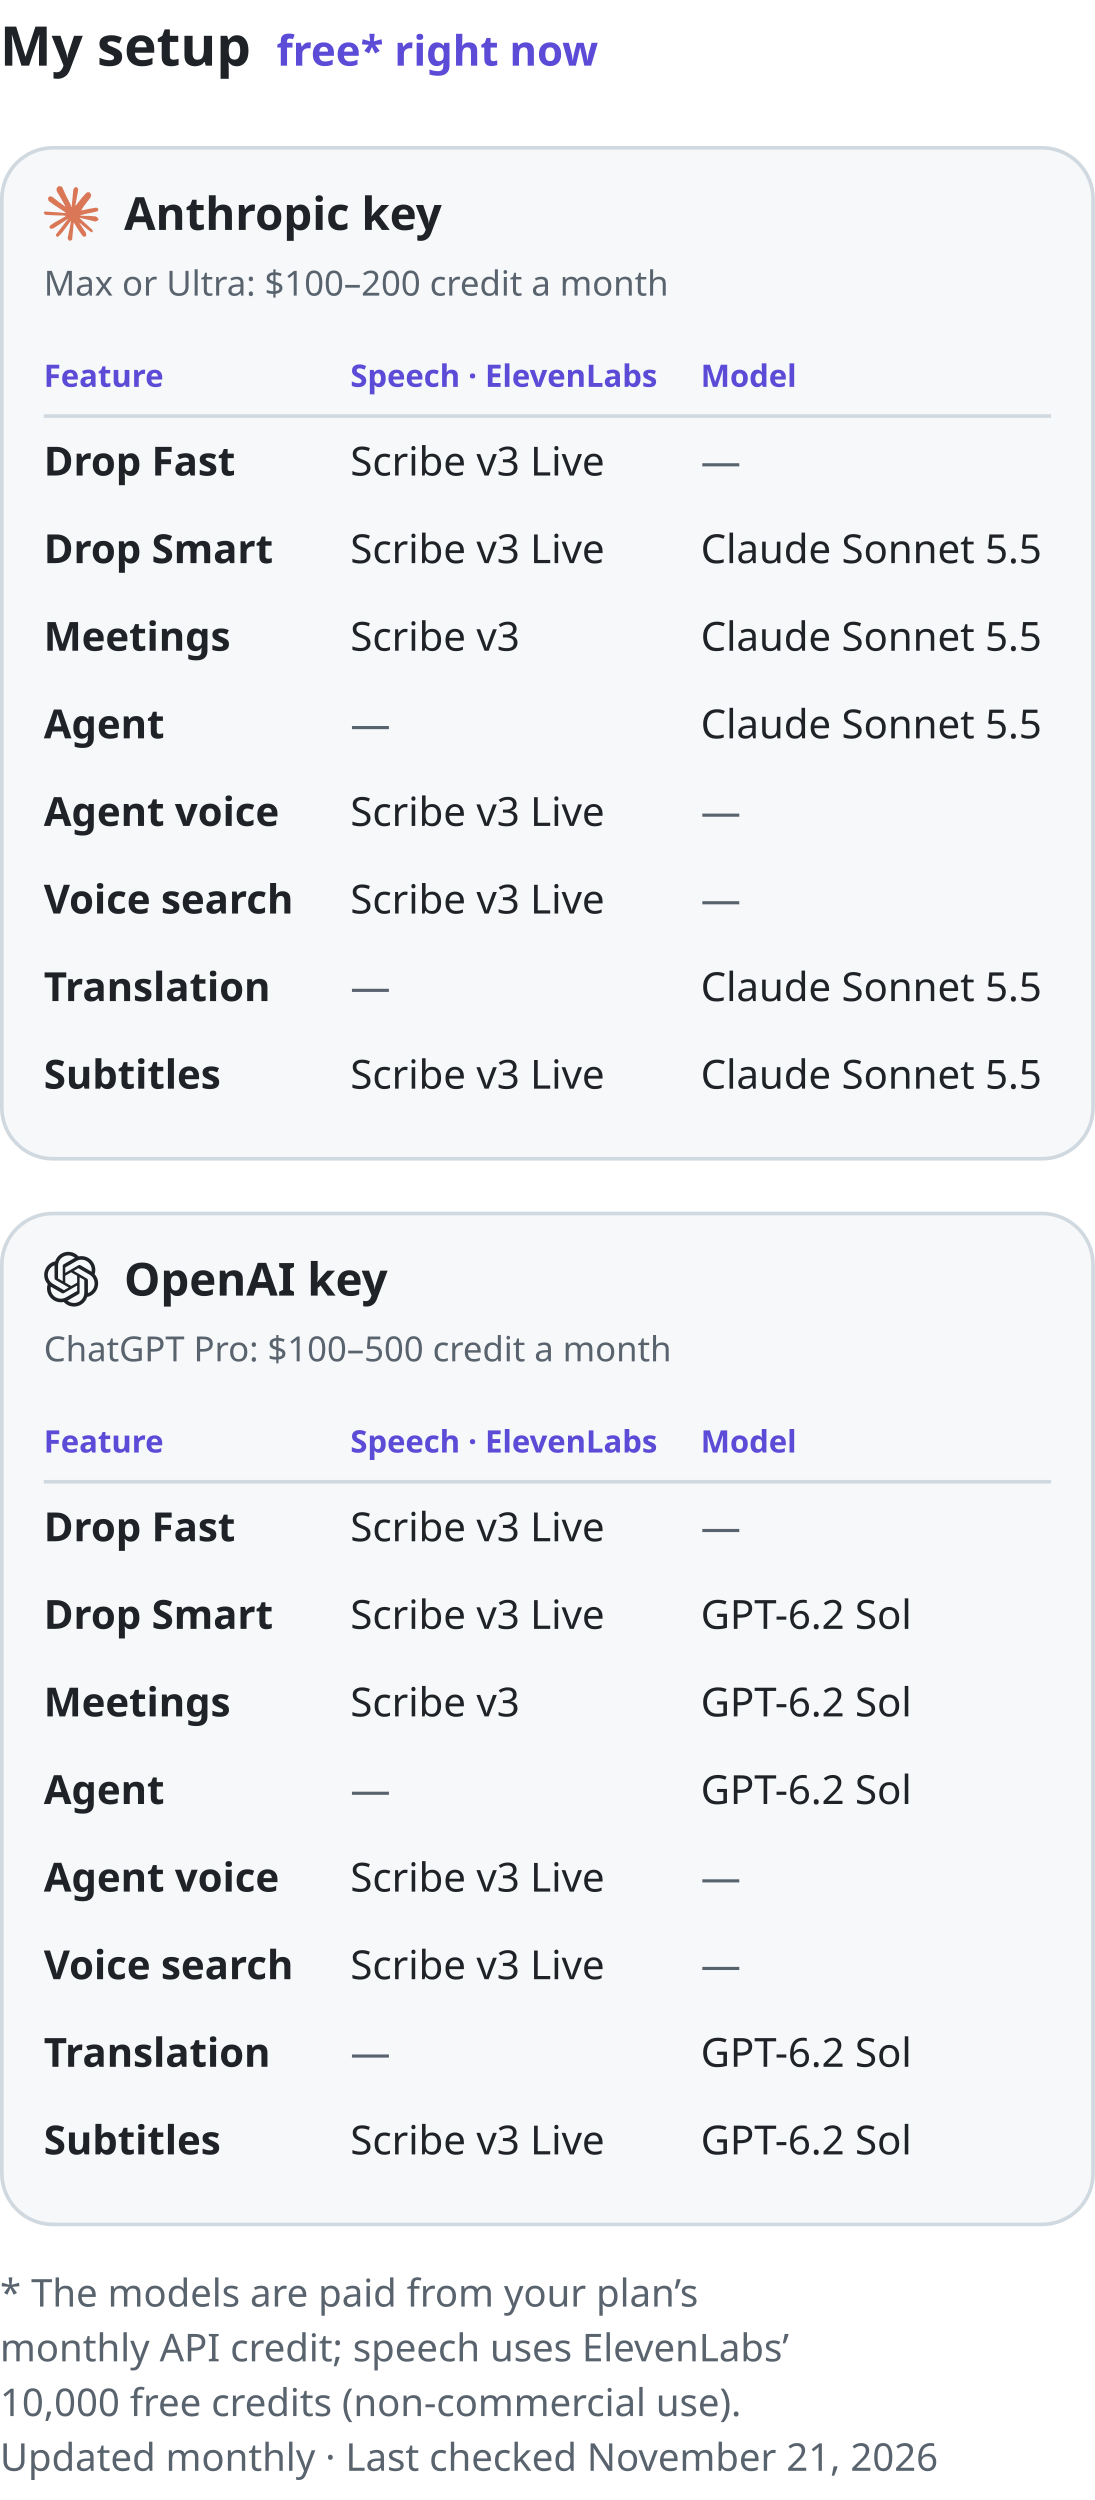
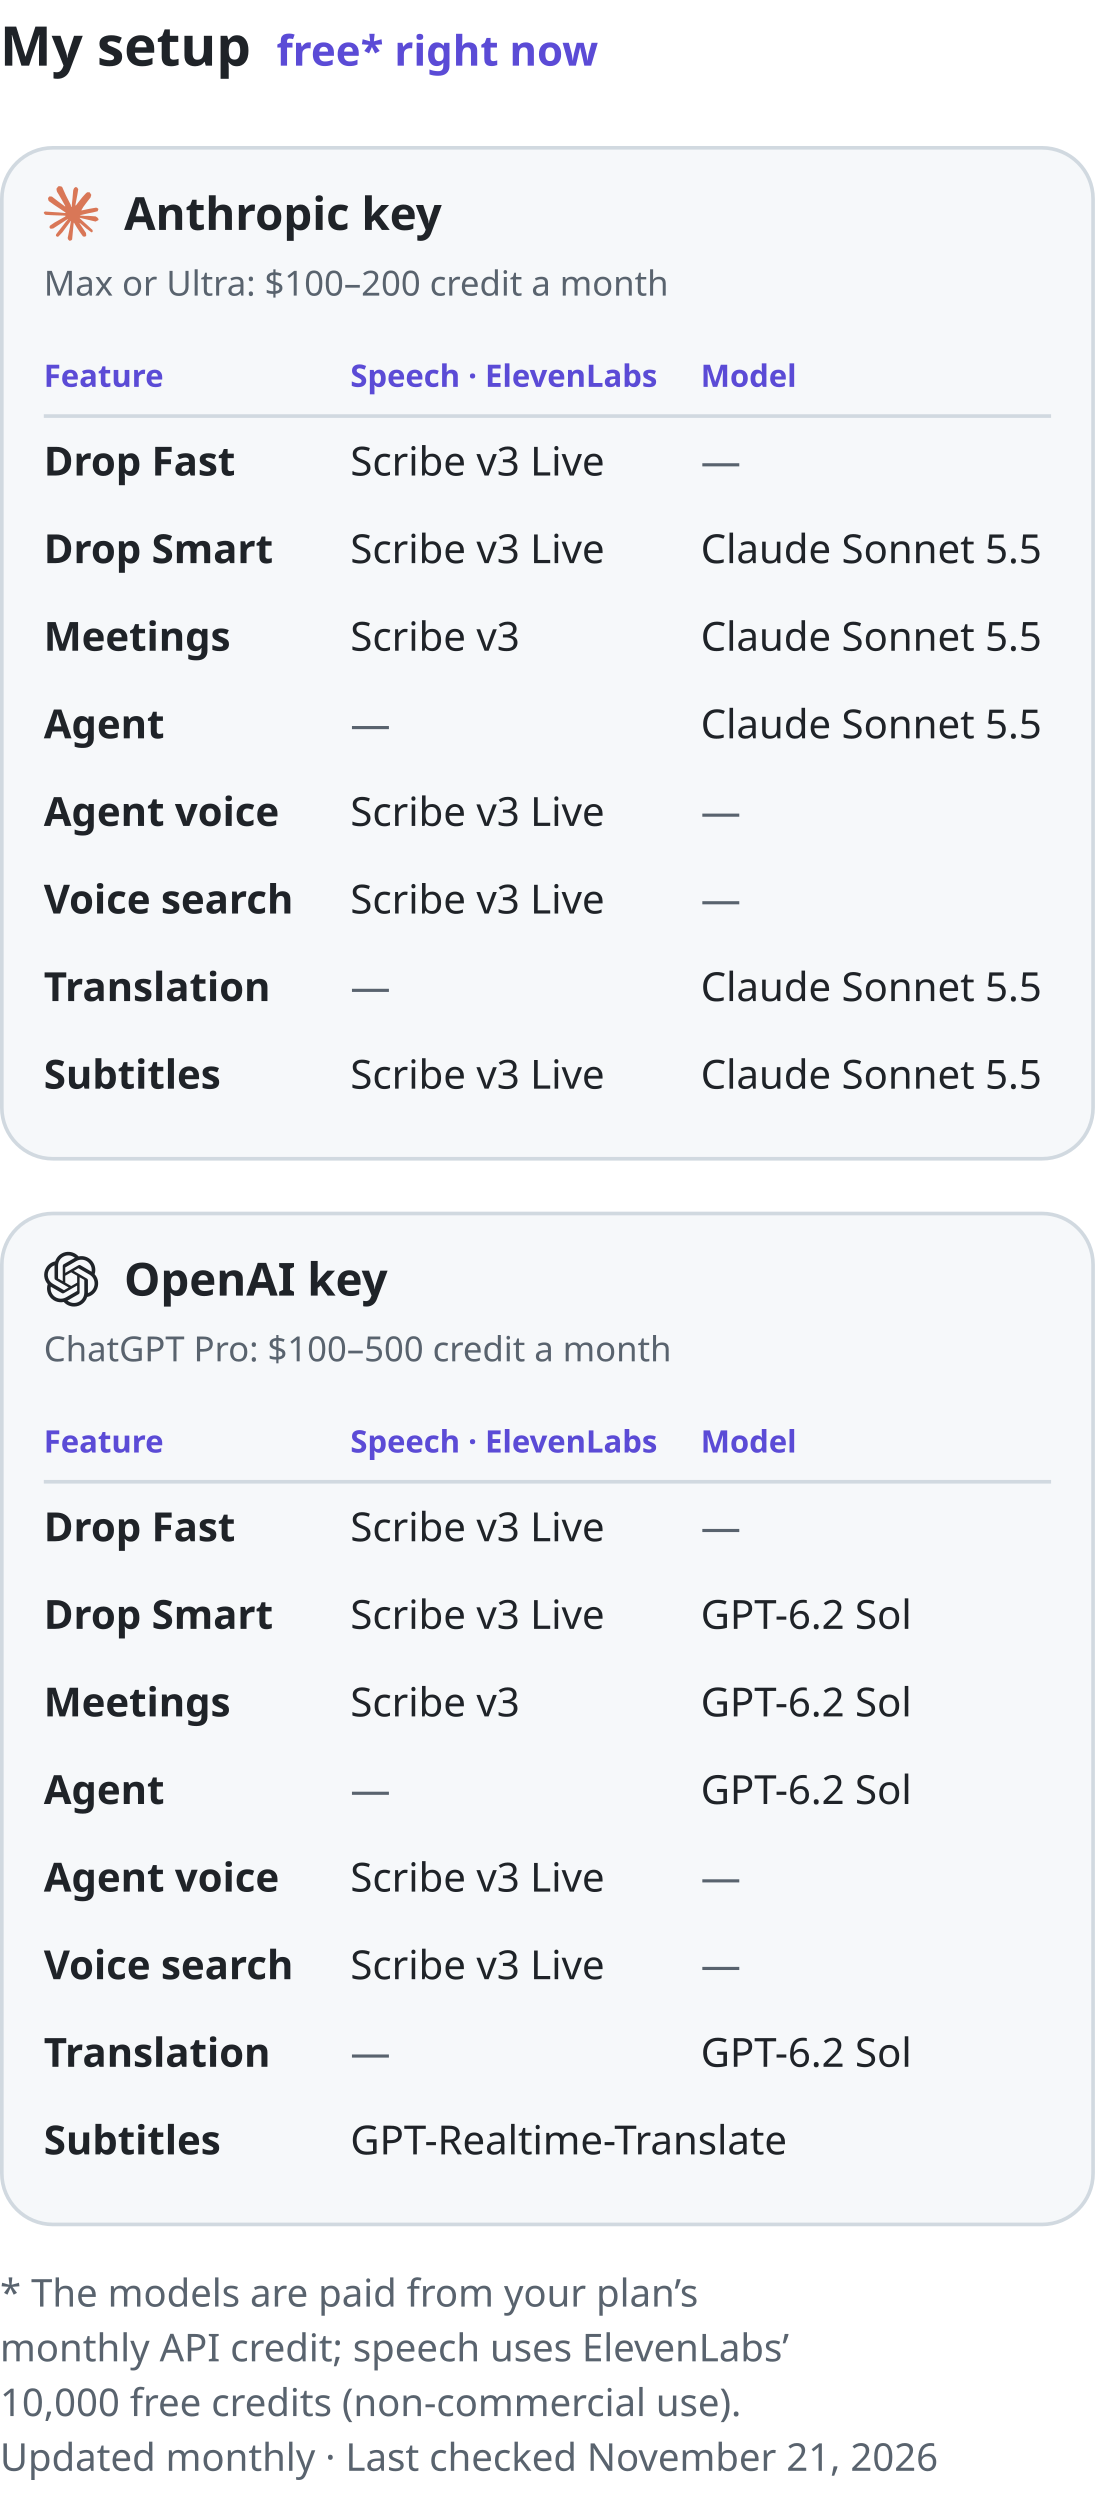
<svg xmlns="http://www.w3.org/2000/svg" width="300" height="685" viewBox="0 0 300 685">
  <text x="0" y="18" font-family="-apple-system, BlinkMacSystemFont, 'Segoe UI', 'Noto Sans', Helvetica, Arial, sans-serif" font-size="15" font-weight="700" fill="#1f2328">My setup<tspan dx="7" font-size="11.5" font-weight="600" fill="#5b4bd6">free* right now</tspan>
  </text>
  <rect x="0.5" y="40.5" width="299.0" height="277" rx="14" fill="#f6f8fa" stroke="#d1d9e0" />
  <svg x="12" y="51" width="15" height="15" fill="#d97757" role="img" viewBox="0 0 24 24">
    <path d="m4.714 15.956 4.717-2.647.079-.231-.079-.128h-.231l-.789-.049-2.696-.073-2.337-.097-2.265-.121-.571-.121-.534-.704.055-.352.48-.322.686.061 1.518.103 2.277.158 1.651.097 2.447.255h.389l.055-.158-.134-.097-.103-.097L6.973 9.836l-2.55-1.688-1.336-.971-.723-.492-.364-.461-.158-1.008.656-.723.88.061.225.061.892.686 1.906 1.475 2.489 1.834.364.303.146-.103.018-.073-.164-.273-1.354-2.447-1.445-2.489-.643-1.032-.17-.619c-.061-.255-.103-.467-.103-.729L6.287.134 6.7 0l.996.134.419.364.619 1.415 1.002 2.228 1.554 3.03.455.898.243.832.091.255h.158v-.146l.128-1.706.237-2.095.231-2.696.079-.759.376-.911.747-.492.583.279.48.686-.067.443-.285 1.852-.559 2.902-.364 1.943h.212l.243-.243.984-1.305 1.651-2.064.729-.82.85-.905.546-.431h1.032l.759 1.129-.34 1.166-1.062 1.348-.88 1.141-1.263 1.7-.789 1.36.073.109.188-.018 2.853-.607 1.542-.279 1.84-.316.832.389.091.395-.328.807-1.967.486-2.307.461-3.436.814-.043.03.049.061 1.548.146.662.036h1.621l3.018.225.789.522.474.638-.079.486-1.214.619-1.639-.389-3.825-.911-1.311-.328h-.182v.109l1.093 1.069 2.003 1.809 2.507 2.331.128.577-.322.455-.34-.049-2.204-1.657-.85-.747-1.925-1.621h-.128v.17l.443.65 2.344 3.521.121 1.081-.17.352-.607.212-.668-.121-1.372-1.925L14.38 17.959l-1.141-1.943-.14.079-.674 7.255-.316.37-.729.279-.607-.461-.322-.747.322-1.475.389-1.925.316-1.53.285-1.9.17-.631-.012-.043-.14.018-1.433 1.967-2.18 2.945-1.724 1.846-.413.164-.716-.37.067-.662.401-.589 2.386-3.036 1.439-1.882.929-1.087-.006-.158h-.055l-6.338 4.116-1.129.146-.486-.455.061-.747.231-.243 1.906-1.311Z" />
  </svg>
  <text x="34.0" y="63" font-family="-apple-system, BlinkMacSystemFont, 'Segoe UI', 'Noto Sans', Helvetica, Arial, sans-serif" font-size="12.5" font-weight="600" fill="#1f2328">Anthropic key</text>
  <text x="12.0" y="81" font-family="-apple-system, BlinkMacSystemFont, 'Segoe UI', 'Noto Sans', Helvetica, Arial, sans-serif" font-size="9.5" fill="#59636e">Max or Ultra: $100–200 credit a month</text>
  <text x="12.0" y="106" font-family="-apple-system, BlinkMacSystemFont, 'Segoe UI', 'Noto Sans', Helvetica, Arial, sans-serif" font-size="8.5" font-weight="600" fill="#5b4bd6">Feature</text>
  <text x="96.0" y="106" font-family="-apple-system, BlinkMacSystemFont, 'Segoe UI', 'Noto Sans', Helvetica, Arial, sans-serif" font-size="8.5" font-weight="600" fill="#5b4bd6">Speech · ElevenLabs</text>
  <text x="192.0" y="106" font-family="-apple-system, BlinkMacSystemFont, 'Segoe UI', 'Noto Sans', Helvetica, Arial, sans-serif" font-size="8.5" font-weight="600" fill="#5b4bd6">Model</text>
  <line x1="12.0" y1="114" x2="288.0" y2="114" stroke="#d1d9e0" />
  <text x="12.0" y="130.3" font-family="-apple-system, BlinkMacSystemFont, 'Segoe UI', 'Noto Sans', Helvetica, Arial, sans-serif" font-size="11" font-weight="600" fill="#1f2328">Drop Fast</text>
  <text x="96.0" y="130.3" font-family="-apple-system, BlinkMacSystemFont, 'Segoe UI', 'Noto Sans', Helvetica, Arial, sans-serif" font-size="11" font-weight="400" fill="#1f2328">Scribe v3 Live</text>
  <text x="192.0" y="130.3" font-family="-apple-system, BlinkMacSystemFont, 'Segoe UI', 'Noto Sans', Helvetica, Arial, sans-serif" font-size="11" font-weight="400" fill="#59636e">—</text>
  <text x="12.0" y="154.3" font-family="-apple-system, BlinkMacSystemFont, 'Segoe UI', 'Noto Sans', Helvetica, Arial, sans-serif" font-size="11" font-weight="600" fill="#1f2328">Drop Smart</text>
  <text x="96.0" y="154.3" font-family="-apple-system, BlinkMacSystemFont, 'Segoe UI', 'Noto Sans', Helvetica, Arial, sans-serif" font-size="11" font-weight="400" fill="#1f2328">Scribe v3 Live</text>
  <text x="192.0" y="154.3" font-family="-apple-system, BlinkMacSystemFont, 'Segoe UI', 'Noto Sans', Helvetica, Arial, sans-serif" font-size="11" font-weight="400" fill="#1f2328">Claude Sonnet 5.5</text>
  <text x="12.0" y="178.3" font-family="-apple-system, BlinkMacSystemFont, 'Segoe UI', 'Noto Sans', Helvetica, Arial, sans-serif" font-size="11" font-weight="600" fill="#1f2328">Meetings</text>
  <text x="96.0" y="178.3" font-family="-apple-system, BlinkMacSystemFont, 'Segoe UI', 'Noto Sans', Helvetica, Arial, sans-serif" font-size="11" font-weight="400" fill="#1f2328">Scribe v3</text>
  <text x="192.0" y="178.3" font-family="-apple-system, BlinkMacSystemFont, 'Segoe UI', 'Noto Sans', Helvetica, Arial, sans-serif" font-size="11" font-weight="400" fill="#1f2328">Claude Sonnet 5.5</text>
  <text x="12.0" y="202.3" font-family="-apple-system, BlinkMacSystemFont, 'Segoe UI', 'Noto Sans', Helvetica, Arial, sans-serif" font-size="11" font-weight="600" fill="#1f2328">Agent</text>
  <text x="96.0" y="202.3" font-family="-apple-system, BlinkMacSystemFont, 'Segoe UI', 'Noto Sans', Helvetica, Arial, sans-serif" font-size="11" font-weight="400" fill="#59636e">—</text>
  <text x="192.0" y="202.3" font-family="-apple-system, BlinkMacSystemFont, 'Segoe UI', 'Noto Sans', Helvetica, Arial, sans-serif" font-size="11" font-weight="400" fill="#1f2328">Claude Sonnet 5.5</text>
  <text x="12.0" y="226.3" font-family="-apple-system, BlinkMacSystemFont, 'Segoe UI', 'Noto Sans', Helvetica, Arial, sans-serif" font-size="11" font-weight="600" fill="#1f2328">Agent voice</text>
  <text x="96.0" y="226.3" font-family="-apple-system, BlinkMacSystemFont, 'Segoe UI', 'Noto Sans', Helvetica, Arial, sans-serif" font-size="11" font-weight="400" fill="#1f2328">Scribe v3 Live</text>
  <text x="192.0" y="226.3" font-family="-apple-system, BlinkMacSystemFont, 'Segoe UI', 'Noto Sans', Helvetica, Arial, sans-serif" font-size="11" font-weight="400" fill="#59636e">—</text>
  <text x="12.0" y="250.3" font-family="-apple-system, BlinkMacSystemFont, 'Segoe UI', 'Noto Sans', Helvetica, Arial, sans-serif" font-size="11" font-weight="600" fill="#1f2328">Voice search</text>
  <text x="96.0" y="250.3" font-family="-apple-system, BlinkMacSystemFont, 'Segoe UI', 'Noto Sans', Helvetica, Arial, sans-serif" font-size="11" font-weight="400" fill="#1f2328">Scribe v3 Live</text>
  <text x="192.0" y="250.3" font-family="-apple-system, BlinkMacSystemFont, 'Segoe UI', 'Noto Sans', Helvetica, Arial, sans-serif" font-size="11" font-weight="400" fill="#59636e">—</text>
  <text x="12.0" y="274.3" font-family="-apple-system, BlinkMacSystemFont, 'Segoe UI', 'Noto Sans', Helvetica, Arial, sans-serif" font-size="11" font-weight="600" fill="#1f2328">Translation</text>
  <text x="96.0" y="274.3" font-family="-apple-system, BlinkMacSystemFont, 'Segoe UI', 'Noto Sans', Helvetica, Arial, sans-serif" font-size="11" font-weight="400" fill="#59636e">—</text>
  <text x="192.0" y="274.3" font-family="-apple-system, BlinkMacSystemFont, 'Segoe UI', 'Noto Sans', Helvetica, Arial, sans-serif" font-size="11" font-weight="400" fill="#1f2328">Claude Sonnet 5.5</text>
  <text x="12.0" y="298.3" font-family="-apple-system, BlinkMacSystemFont, 'Segoe UI', 'Noto Sans', Helvetica, Arial, sans-serif" font-size="11" font-weight="600" fill="#1f2328">Subtitles</text>
  <text x="96.0" y="298.3" font-family="-apple-system, BlinkMacSystemFont, 'Segoe UI', 'Noto Sans', Helvetica, Arial, sans-serif" font-size="11" font-weight="400" fill="#1f2328">Scribe v3 Live</text>
  <text x="192.0" y="298.3" font-family="-apple-system, BlinkMacSystemFont, 'Segoe UI', 'Noto Sans', Helvetica, Arial, sans-serif" font-size="11" font-weight="400" fill="#1f2328">Claude Sonnet 5.5</text>
  <rect x="0.5" y="332.5" width="299.0" height="277" rx="14" fill="#f6f8fa" stroke="#d1d9e0" />
  <svg x="12" y="343" width="15" height="15" fill="#1f2328" role="img" viewBox="0 0 24 24">
    <path d="M22.282 9.821a5.985 5.985 0 0 0-.516-4.911 6.046 6.046 0 0 0-6.51-2.9A6.065 6.065 0 0 0 4.981 4.182a5.985 5.985 0 0 0-3.998 2.9 6.046 6.046 0 0 0 .743 7.097 5.98 5.98 0 0 0 .511 4.911 6.051 6.051 0 0 0 6.515 2.9A5.985 5.985 0 0 0 13.26 24a6.056 6.056 0 0 0 5.772-4.206 5.989 5.989 0 0 0 3.998-2.9 6.056 6.056 0 0 0-.748-7.073zm-9.022 12.608a4.476 4.476 0 0 1-2.876-1.041l.142-.08 4.778-2.758a.795.795 0 0 0 .393-.681v-6.737l2.02 1.169a.071.071 0 0 1 .038.052v5.583a4.504 4.504 0 0 1-4.495 4.494zm-9.661-4.125a4.471 4.471 0 0 1-.535-3.014l.142.085 4.783 2.758a.771.771 0 0 0 .781 0l5.843-3.369v2.332a.08.08 0 0 1-.033.061L9.74 19.95a4.499 4.499 0 0 1-6.141-1.646zM2.341 7.896a4.485 4.485 0 0 1 2.365-1.973V11.6a.766.766 0 0 0 .388.676l5.814 3.354-2.02 1.169a.076.076 0 0 1-.071 0l-4.83-2.787A4.504 4.504 0 0 1 2.341 7.872zm16.596 3.856L13.104 8.364 15.119 7.2a.076.076 0 0 1 .071 0l4.83 2.791a4.494 4.494 0 0 1-.676 8.104v-5.677a.79.79 0 0 0-.407-.667zm2.011-3.023l-.142-.085-4.774-2.782a.776.776 0 0 0-.785 0L9.409 9.23V6.897a.066.066 0 0 1 .028-.061l4.83-2.787a4.499 4.499 0 0 1 6.68 4.66zM8.306 12.863l-2.02-1.164a.08.08 0 0 1-.038-.057V6.074a4.499 4.499 0 0 1 7.376-3.454l-.142.081L8.704 5.459a.795.795 0 0 0-.393.681zm1.098-2.365l2.602-1.5 2.607 1.5v2.999l-2.597 1.5-2.607-1.5Z" />
  </svg>
  <text x="34.0" y="355" font-family="-apple-system, BlinkMacSystemFont, 'Segoe UI', 'Noto Sans', Helvetica, Arial, sans-serif" font-size="12.5" font-weight="600" fill="#1f2328">OpenAI key</text>
  <text x="12.0" y="373" font-family="-apple-system, BlinkMacSystemFont, 'Segoe UI', 'Noto Sans', Helvetica, Arial, sans-serif" font-size="9.5" fill="#59636e">ChatGPT Pro: $100–500 credit a month</text>
  <text x="12.0" y="398" font-family="-apple-system, BlinkMacSystemFont, 'Segoe UI', 'Noto Sans', Helvetica, Arial, sans-serif" font-size="8.5" font-weight="600" fill="#5b4bd6">Feature</text>
  <text x="96.0" y="398" font-family="-apple-system, BlinkMacSystemFont, 'Segoe UI', 'Noto Sans', Helvetica, Arial, sans-serif" font-size="8.5" font-weight="600" fill="#5b4bd6">Speech · ElevenLabs</text>
  <text x="192.0" y="398" font-family="-apple-system, BlinkMacSystemFont, 'Segoe UI', 'Noto Sans', Helvetica, Arial, sans-serif" font-size="8.5" font-weight="600" fill="#5b4bd6">Model</text>
  <line x1="12.0" y1="406" x2="288.0" y2="406" stroke="#d1d9e0" />
  <text x="12.0" y="422.3" font-family="-apple-system, BlinkMacSystemFont, 'Segoe UI', 'Noto Sans', Helvetica, Arial, sans-serif" font-size="11" font-weight="600" fill="#1f2328">Drop Fast</text>
  <text x="96.0" y="422.3" font-family="-apple-system, BlinkMacSystemFont, 'Segoe UI', 'Noto Sans', Helvetica, Arial, sans-serif" font-size="11" font-weight="400" fill="#1f2328">Scribe v3 Live</text>
  <text x="192.0" y="422.3" font-family="-apple-system, BlinkMacSystemFont, 'Segoe UI', 'Noto Sans', Helvetica, Arial, sans-serif" font-size="11" font-weight="400" fill="#59636e">—</text>
  <text x="12.0" y="446.3" font-family="-apple-system, BlinkMacSystemFont, 'Segoe UI', 'Noto Sans', Helvetica, Arial, sans-serif" font-size="11" font-weight="600" fill="#1f2328">Drop Smart</text>
  <text x="96.0" y="446.3" font-family="-apple-system, BlinkMacSystemFont, 'Segoe UI', 'Noto Sans', Helvetica, Arial, sans-serif" font-size="11" font-weight="400" fill="#1f2328">Scribe v3 Live</text>
  <text x="192.0" y="446.3" font-family="-apple-system, BlinkMacSystemFont, 'Segoe UI', 'Noto Sans', Helvetica, Arial, sans-serif" font-size="11" font-weight="400" fill="#1f2328">GPT-6.2 Sol</text>
  <text x="12.0" y="470.3" font-family="-apple-system, BlinkMacSystemFont, 'Segoe UI', 'Noto Sans', Helvetica, Arial, sans-serif" font-size="11" font-weight="600" fill="#1f2328">Meetings</text>
  <text x="96.0" y="470.3" font-family="-apple-system, BlinkMacSystemFont, 'Segoe UI', 'Noto Sans', Helvetica, Arial, sans-serif" font-size="11" font-weight="400" fill="#1f2328">Scribe v3</text>
  <text x="192.0" y="470.3" font-family="-apple-system, BlinkMacSystemFont, 'Segoe UI', 'Noto Sans', Helvetica, Arial, sans-serif" font-size="11" font-weight="400" fill="#1f2328">GPT-6.2 Sol</text>
  <text x="12.0" y="494.3" font-family="-apple-system, BlinkMacSystemFont, 'Segoe UI', 'Noto Sans', Helvetica, Arial, sans-serif" font-size="11" font-weight="600" fill="#1f2328">Agent</text>
  <text x="96.0" y="494.3" font-family="-apple-system, BlinkMacSystemFont, 'Segoe UI', 'Noto Sans', Helvetica, Arial, sans-serif" font-size="11" font-weight="400" fill="#59636e">—</text>
  <text x="192.0" y="494.3" font-family="-apple-system, BlinkMacSystemFont, 'Segoe UI', 'Noto Sans', Helvetica, Arial, sans-serif" font-size="11" font-weight="400" fill="#1f2328">GPT-6.2 Sol</text>
  <text x="12.0" y="518.3" font-family="-apple-system, BlinkMacSystemFont, 'Segoe UI', 'Noto Sans', Helvetica, Arial, sans-serif" font-size="11" font-weight="600" fill="#1f2328">Agent voice</text>
  <text x="96.0" y="518.3" font-family="-apple-system, BlinkMacSystemFont, 'Segoe UI', 'Noto Sans', Helvetica, Arial, sans-serif" font-size="11" font-weight="400" fill="#1f2328">Scribe v3 Live</text>
  <text x="192.0" y="518.3" font-family="-apple-system, BlinkMacSystemFont, 'Segoe UI', 'Noto Sans', Helvetica, Arial, sans-serif" font-size="11" font-weight="400" fill="#59636e">—</text>
  <text x="12.0" y="542.3" font-family="-apple-system, BlinkMacSystemFont, 'Segoe UI', 'Noto Sans', Helvetica, Arial, sans-serif" font-size="11" font-weight="600" fill="#1f2328">Voice search</text>
  <text x="96.0" y="542.3" font-family="-apple-system, BlinkMacSystemFont, 'Segoe UI', 'Noto Sans', Helvetica, Arial, sans-serif" font-size="11" font-weight="400" fill="#1f2328">Scribe v3 Live</text>
  <text x="192.0" y="542.3" font-family="-apple-system, BlinkMacSystemFont, 'Segoe UI', 'Noto Sans', Helvetica, Arial, sans-serif" font-size="11" font-weight="400" fill="#59636e">—</text>
  <text x="12.0" y="566.3" font-family="-apple-system, BlinkMacSystemFont, 'Segoe UI', 'Noto Sans', Helvetica, Arial, sans-serif" font-size="11" font-weight="600" fill="#1f2328">Translation</text>
  <text x="96.0" y="566.3" font-family="-apple-system, BlinkMacSystemFont, 'Segoe UI', 'Noto Sans', Helvetica, Arial, sans-serif" font-size="11" font-weight="400" fill="#59636e">—</text>
  <text x="192.0" y="566.3" font-family="-apple-system, BlinkMacSystemFont, 'Segoe UI', 'Noto Sans', Helvetica, Arial, sans-serif" font-size="11" font-weight="400" fill="#1f2328">GPT-6.2 Sol</text>
  <text x="12.0" y="590.3" font-family="-apple-system, BlinkMacSystemFont, 'Segoe UI', 'Noto Sans', Helvetica, Arial, sans-serif" font-size="11" font-weight="600" fill="#1f2328">Subtitles</text>
-   <text x="96.0" y="590.3" font-family="-apple-system, BlinkMacSystemFont, 'Segoe UI', 'Noto Sans', Helvetica, Arial, sans-serif" font-size="11" font-weight="400" fill="#1f2328">Scribe v3 Live</text>
-   <text x="192.0" y="590.3" font-family="-apple-system, BlinkMacSystemFont, 'Segoe UI', 'Noto Sans', Helvetica, Arial, sans-serif" font-size="11" font-weight="400" fill="#1f2328">GPT-6.2 Sol</text>
+   <text x="96.0" y="590.3" font-family="-apple-system, BlinkMacSystemFont, 'Segoe UI', 'Noto Sans', Helvetica, Arial, sans-serif" font-size="11" font-weight="400" fill="#1f2328">GPT-Realtime-Translate</text>
  <text x="0" y="632" font-family="-apple-system, BlinkMacSystemFont, 'Segoe UI', 'Noto Sans', Helvetica, Arial, sans-serif" font-size="10.5" fill="#59636e">* The models are paid from your plan’s</text>
  <text x="0" y="647" font-family="-apple-system, BlinkMacSystemFont, 'Segoe UI', 'Noto Sans', Helvetica, Arial, sans-serif" font-size="10.5" fill="#59636e">monthly API credit; speech uses ElevenLabs’</text>
  <text x="0" y="662" font-family="-apple-system, BlinkMacSystemFont, 'Segoe UI', 'Noto Sans', Helvetica, Arial, sans-serif" font-size="10.5" fill="#59636e">10,000 free credits (non-commercial use).</text>
  <text x="0" y="677" font-family="-apple-system, BlinkMacSystemFont, 'Segoe UI', 'Noto Sans', Helvetica, Arial, sans-serif" font-size="10.5" fill="#59636e">Updated monthly · Last checked November 21, 2026</text>
</svg>
